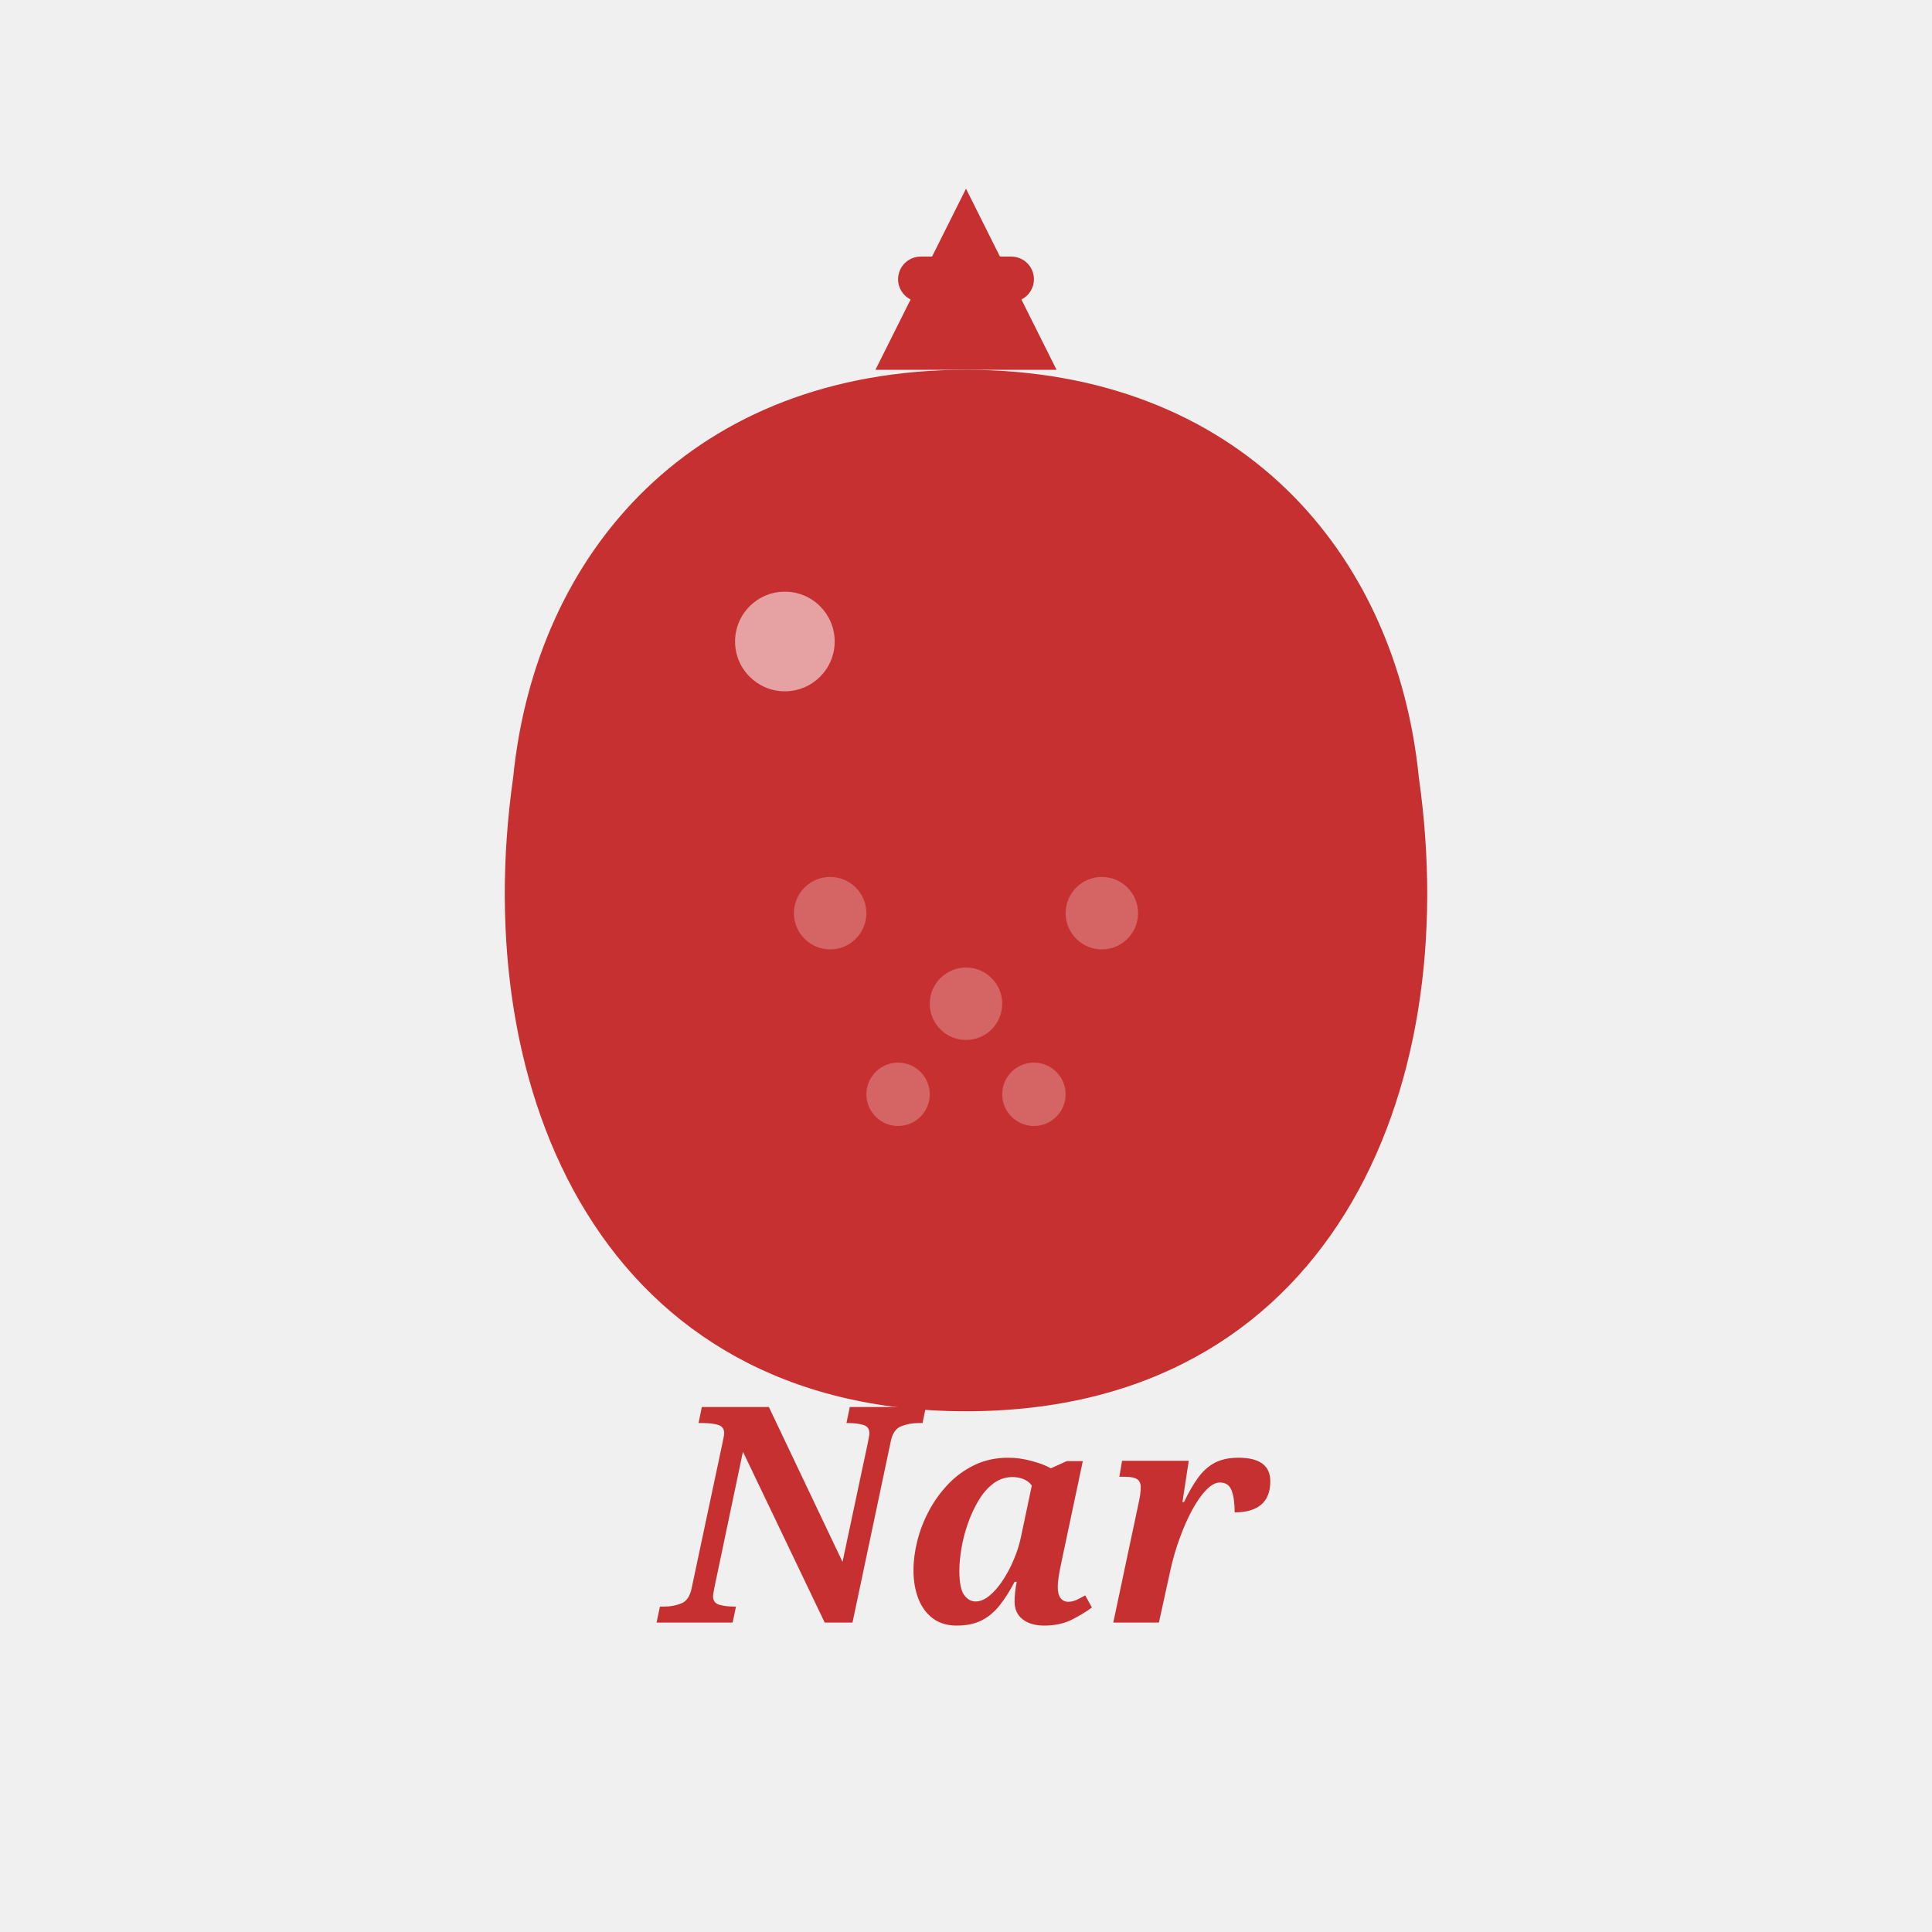
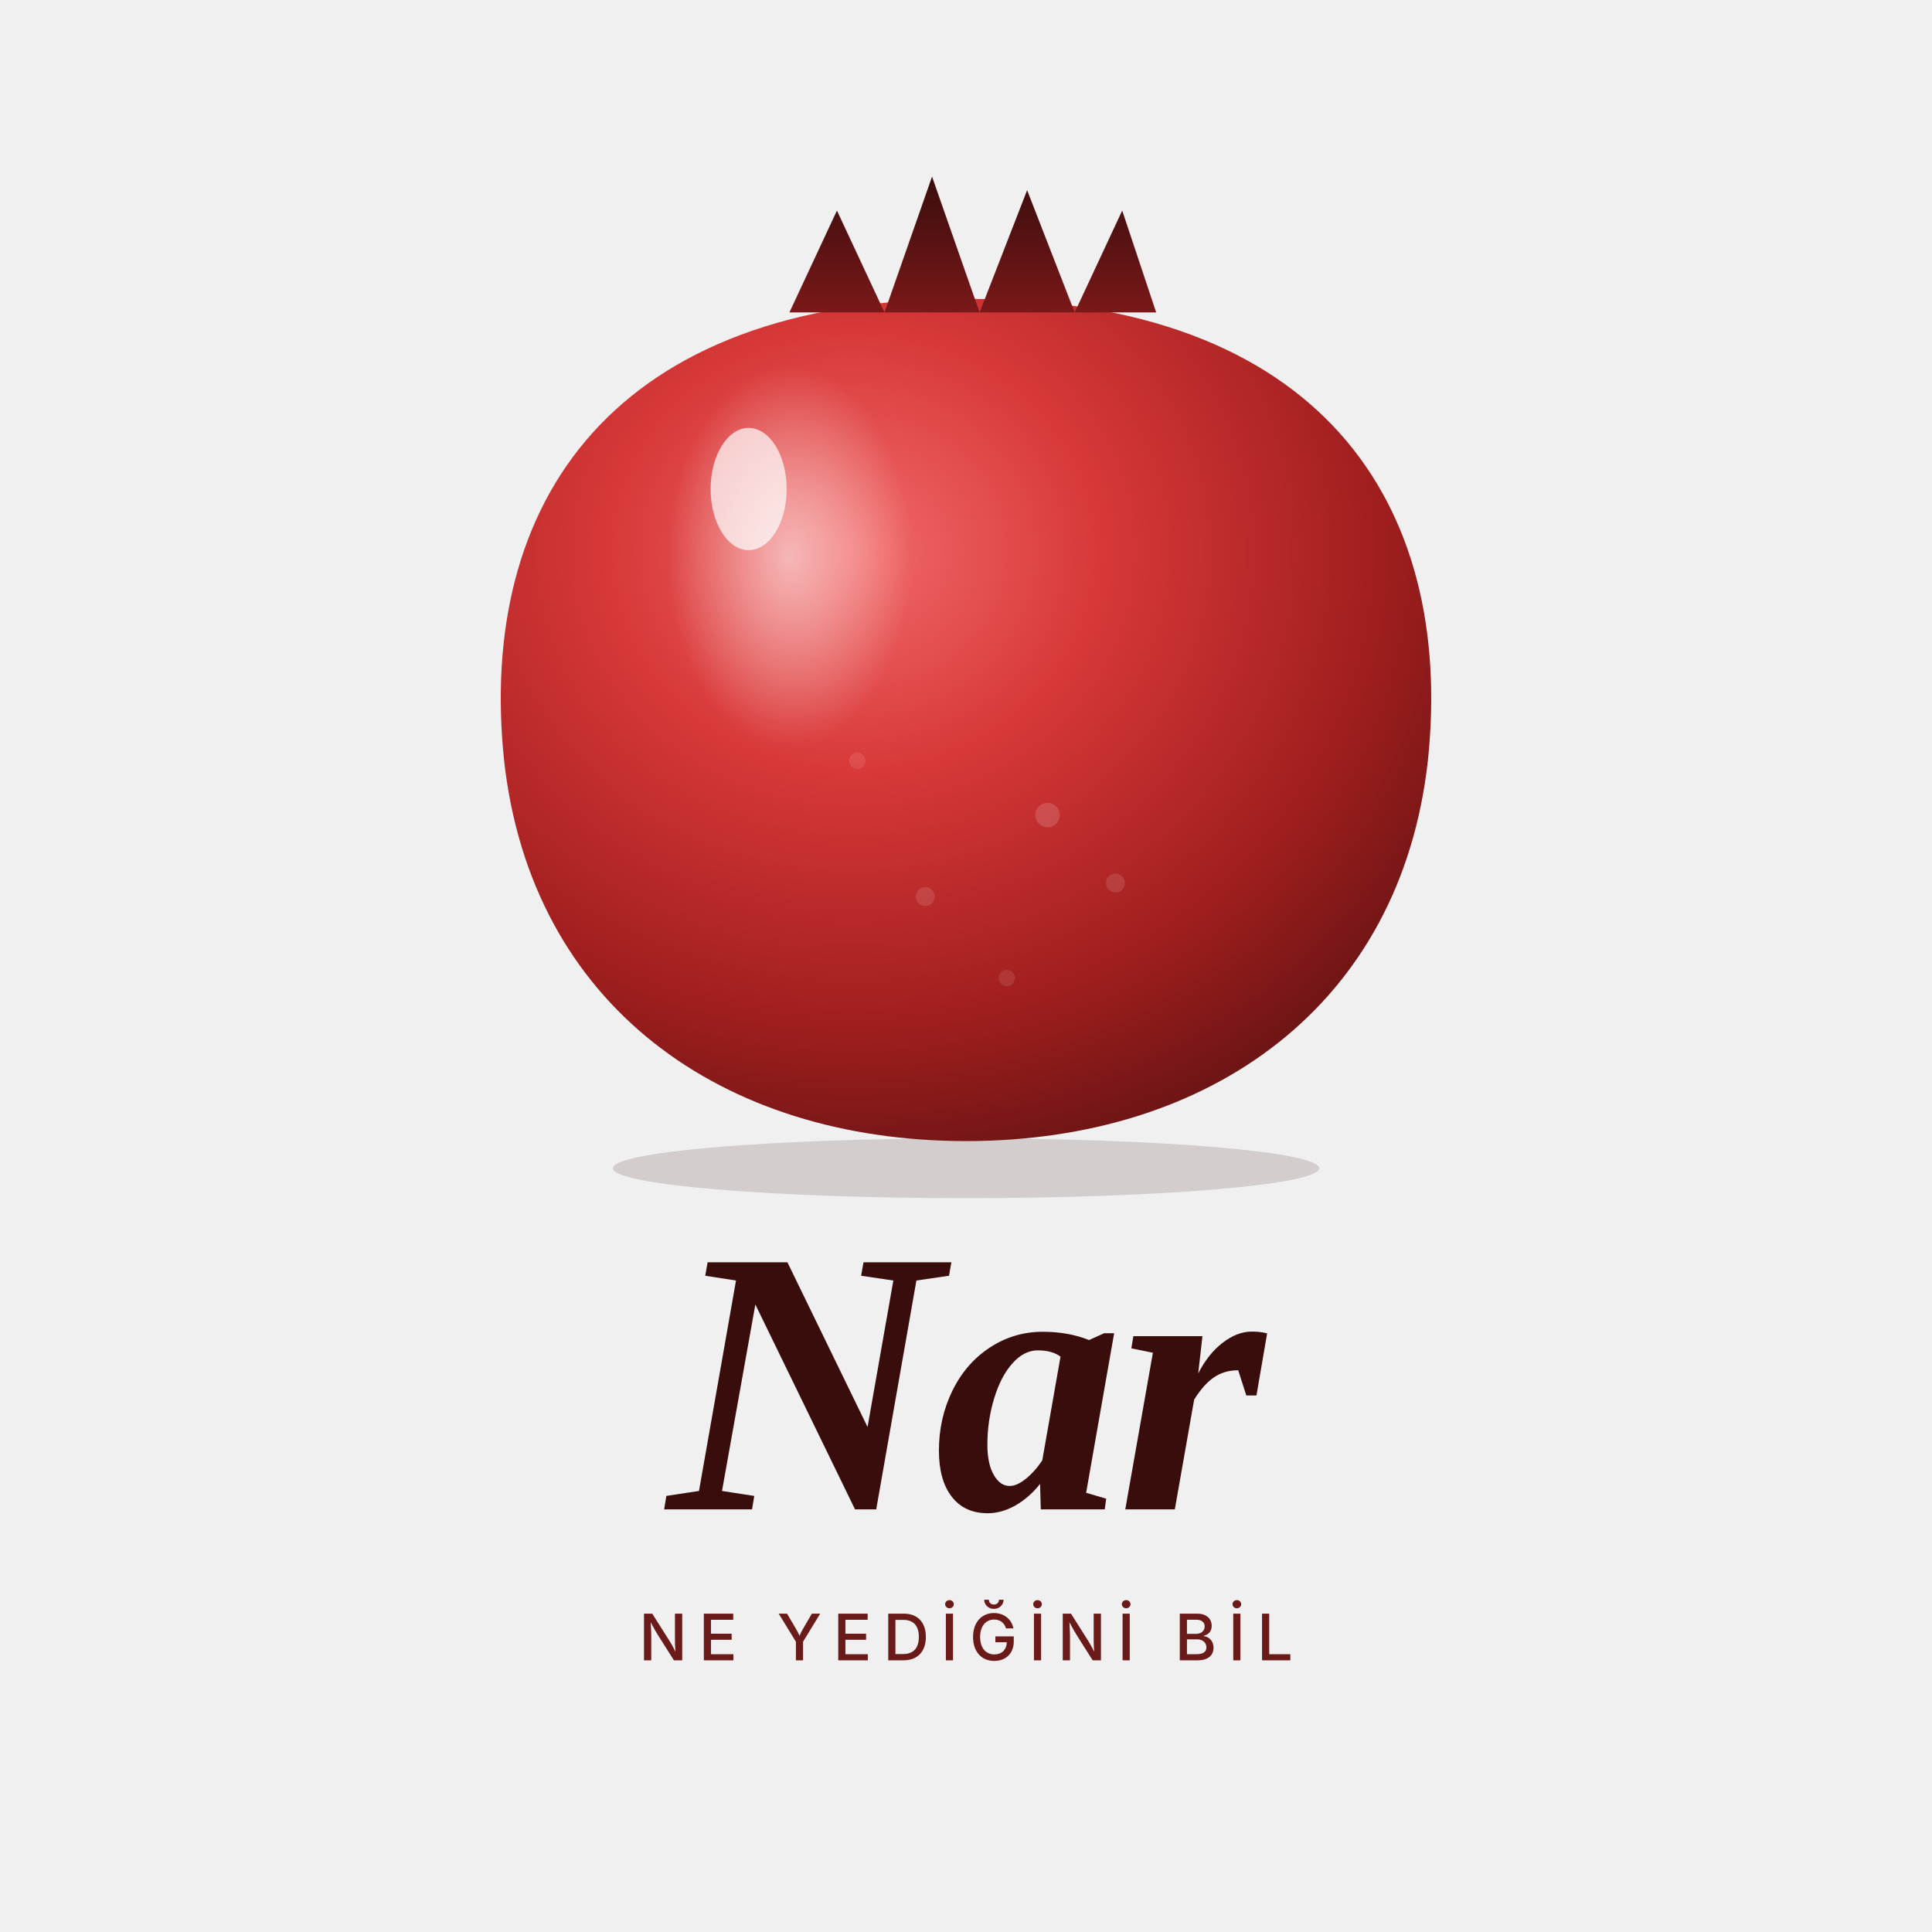
- <svg xmlns="http://www.w3.org/2000/svg" viewBox="0 0 512 512" width="512" height="512">
-   <g transform="translate(256 230) scale(6) translate(-32 -32)">
-     <path d="M32 56 C16 56 10 42 12 28 C13 18 20 10 32 10 C44 10 51 18 52 28 C54 42 48 56 32 56 Z" fill="#C73030" />
-     <path d="M28 10 L32 2 L36 10 Z" fill="#C73030" />
-     <path d="M30 6 L34 6" stroke="#C73030" stroke-width="2" stroke-linecap="round" />
-     <circle cx="24" cy="22" r="2.2" fill="#FFFFFF" fill-opacity="0.55" />
-     <circle cx="26" cy="34" r="1.6" fill="#FFFFFF" fill-opacity="0.25" />
-     <circle cx="32" cy="38" r="1.6" fill="#FFFFFF" fill-opacity="0.25" />
-     <circle cx="38" cy="34" r="1.6" fill="#FFFFFF" fill-opacity="0.25" />
-     <circle cx="29" cy="42" r="1.4" fill="#FFFFFF" fill-opacity="0.25" />
-     <circle cx="35" cy="42" r="1.4" fill="#FFFFFF" fill-opacity="0.25" />
+ <svg xmlns="http://www.w3.org/2000/svg" viewBox="0 0 1024 1024" width="1024" height="1024">
+   <defs>
+     <radialGradient id="body" cx="38%" cy="30%" r="75%">
+       <stop offset="0%" stop-color="#F26B6B" />
+       <stop offset="35%" stop-color="#D83838" />
+       <stop offset="75%" stop-color="#A01E1E" />
+       <stop offset="100%" stop-color="#6B1414" />
+     </radialGradient>
+     <linearGradient id="crown" x1="0" y1="0" x2="0" y2="1">
+       <stop offset="0%" stop-color="#3A0D0D" />
+       <stop offset="100%" stop-color="#7A1818" />
+     </linearGradient>
+     <radialGradient id="shine" cx="50%" cy="50%" r="50%">
+       <stop offset="0%" stop-color="#FFFFFF" stop-opacity="0.55" />
+       <stop offset="100%" stop-color="#FFFFFF" stop-opacity="0" />
+     </radialGradient>
+   </defs>
+   <g transform="translate(512 360) scale(0.72)">
+     <ellipse cx="0" cy="360" rx="260" ry="22" fill="#3A0D0D" fill-opacity="0.15" />
+     <path d="M 0 -280              C -260 -280 -360 -130 -340 60              C -320 240 -180 340 0 340              C 180 340 320 240 340 60              C 360 -130 260 -280 0 -280 Z" fill="url(#body)" />
+     <path d="M -130 -270              L -95 -345              L -60 -270              L -25 -370              L 10 -270              L 45 -360              L 80 -270              L 115 -345              L 140 -270 Z" fill="url(#crown)" />
+     <ellipse cx="-130" cy="-90" rx="90" ry="140" fill="url(#shine)" />
+     <ellipse cx="-160" cy="-140" rx="28" ry="45" fill="#FFFFFF" fill-opacity="0.7" />
+     <circle cx="60" cy="100" r="9" fill="#FFFFFF" fill-opacity="0.15" />
+     <circle cx="-30" cy="160" r="7" fill="#FFFFFF" fill-opacity="0.12" />
+     <circle cx="110" cy="150" r="7" fill="#FFFFFF" fill-opacity="0.12" />
+     <circle cx="30" cy="220" r="6" fill="#FFFFFF" fill-opacity="0.10" />
+     <circle cx="-80" cy="60" r="6" fill="#FFFFFF" fill-opacity="0.10" />
  </g>
-   <text x="256" y="430" text-anchor="middle" font-family="Playfair Display, Georgia, serif" font-style="italic" font-weight="900" font-size="80" fill="#C73030">Nar</text>
+   <text x="512" y="800" text-anchor="middle" font-family="Playfair Display, Georgia, 'Times New Roman', serif" font-style="italic" font-weight="900" font-size="200" fill="#3A0D0D" letter-spacing="-3">Nar</text>
+   <text x="512" y="880" text-anchor="middle" font-family="Inter, -apple-system, Helvetica, Arial, sans-serif" font-weight="500" font-size="34" fill="#6B1A1A" letter-spacing="6">NE YEDİĞİNİ BİL</text>
</svg>
